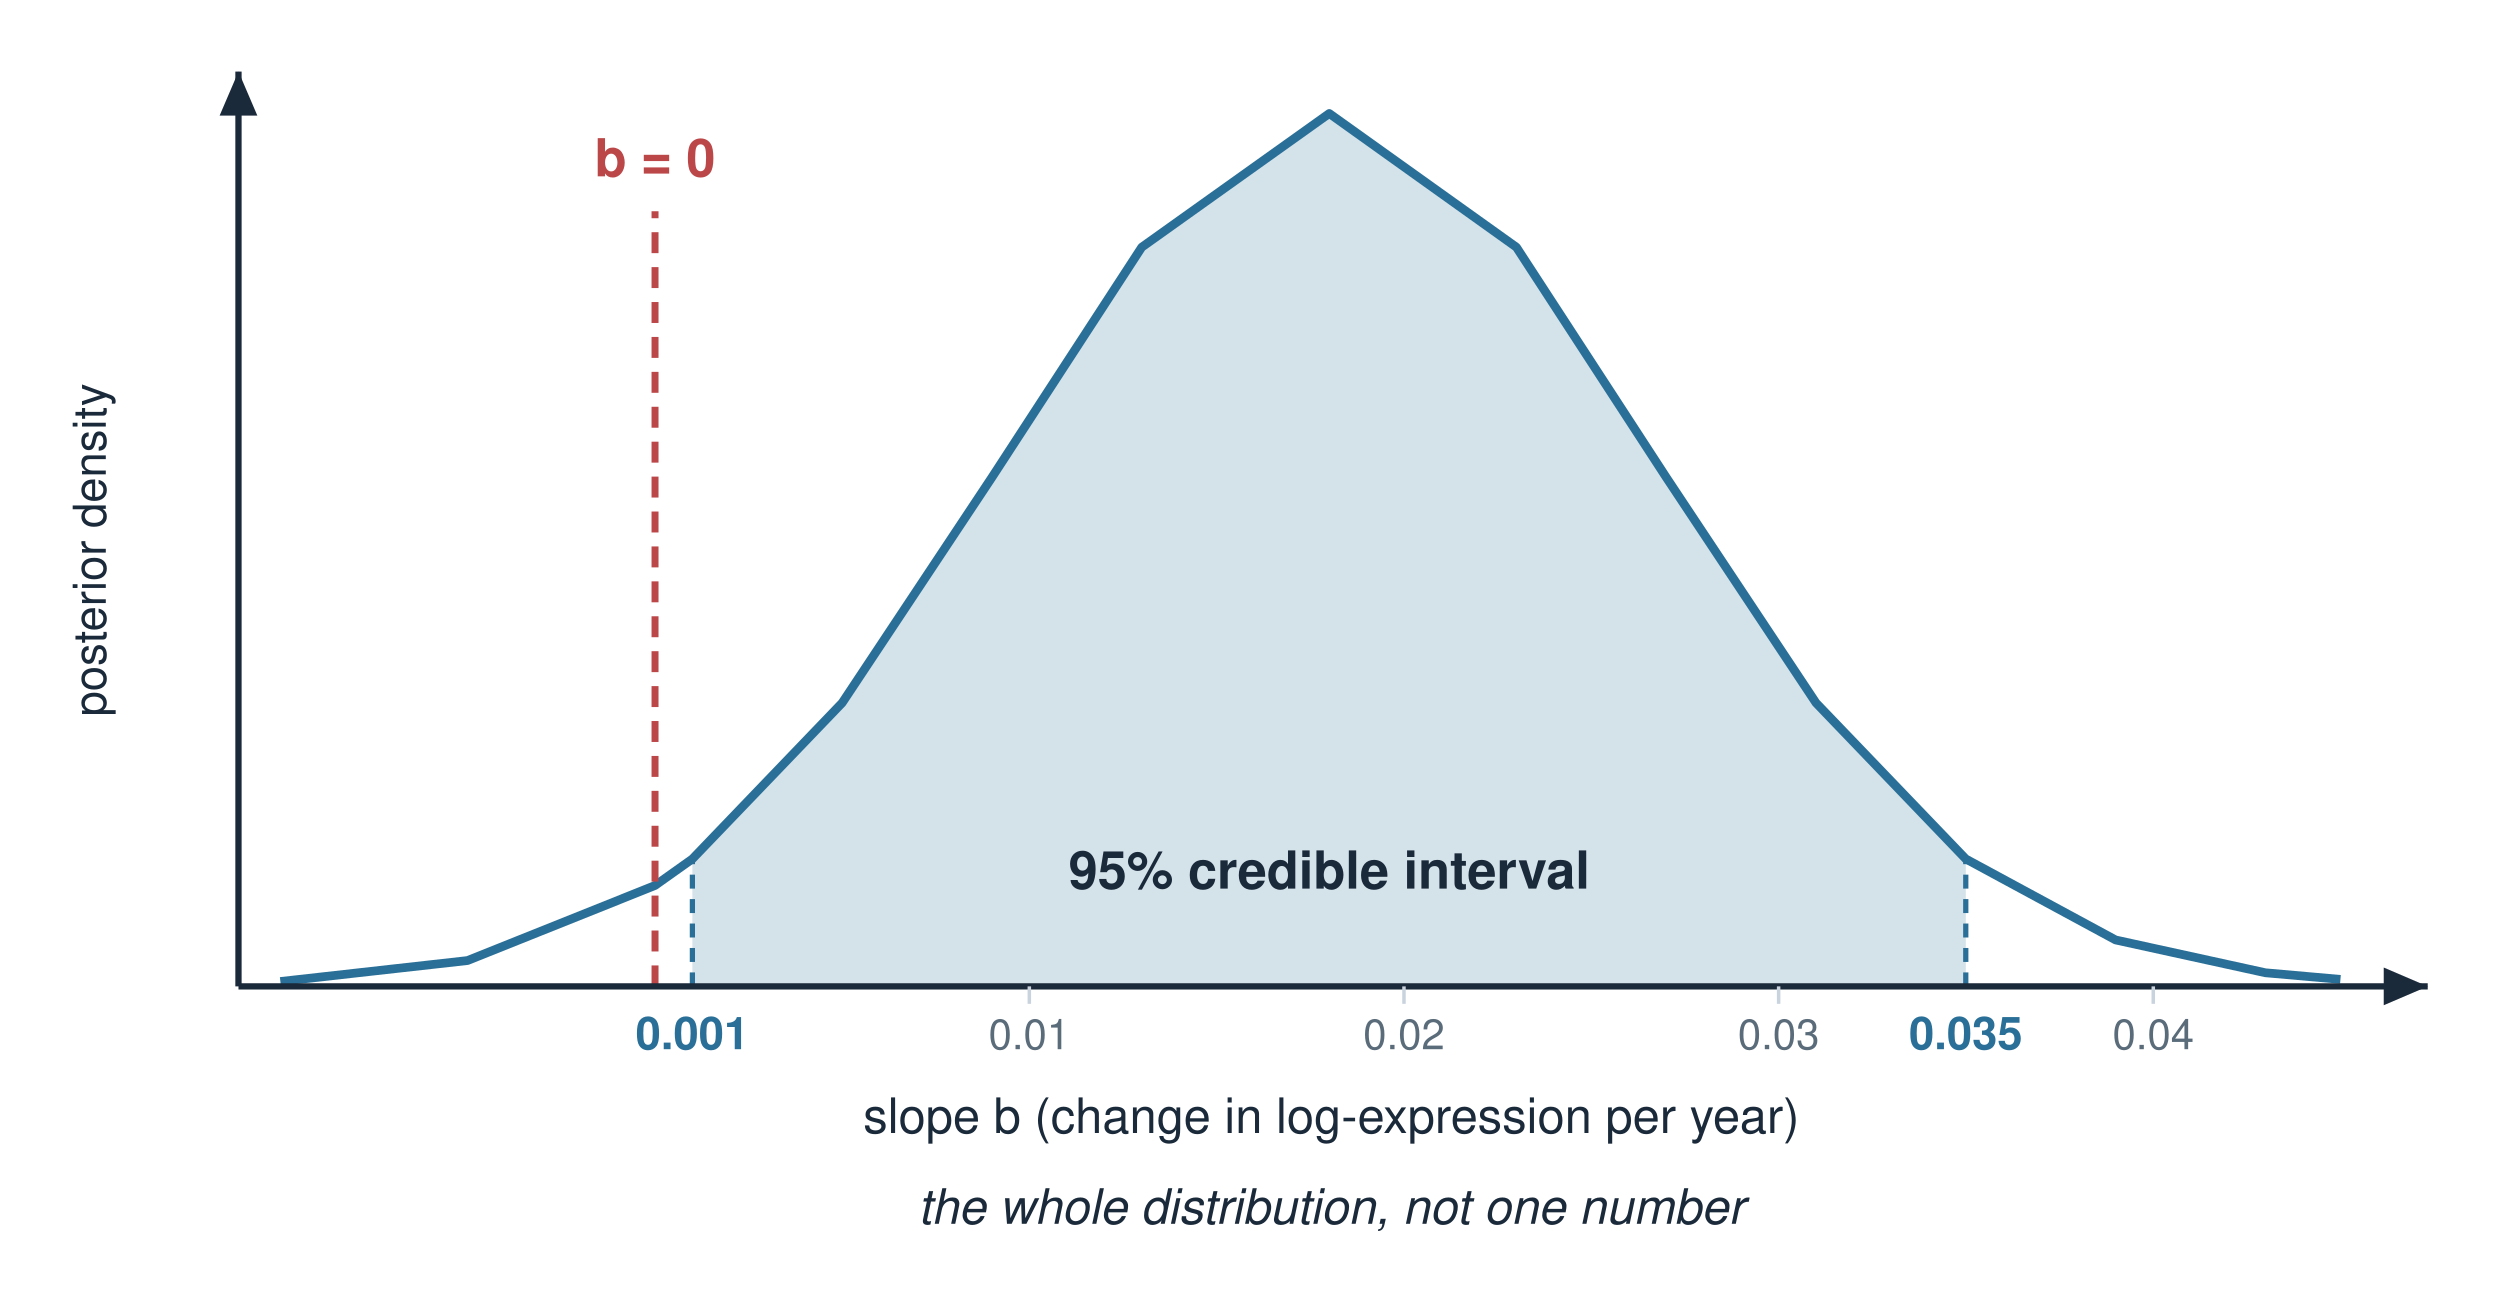
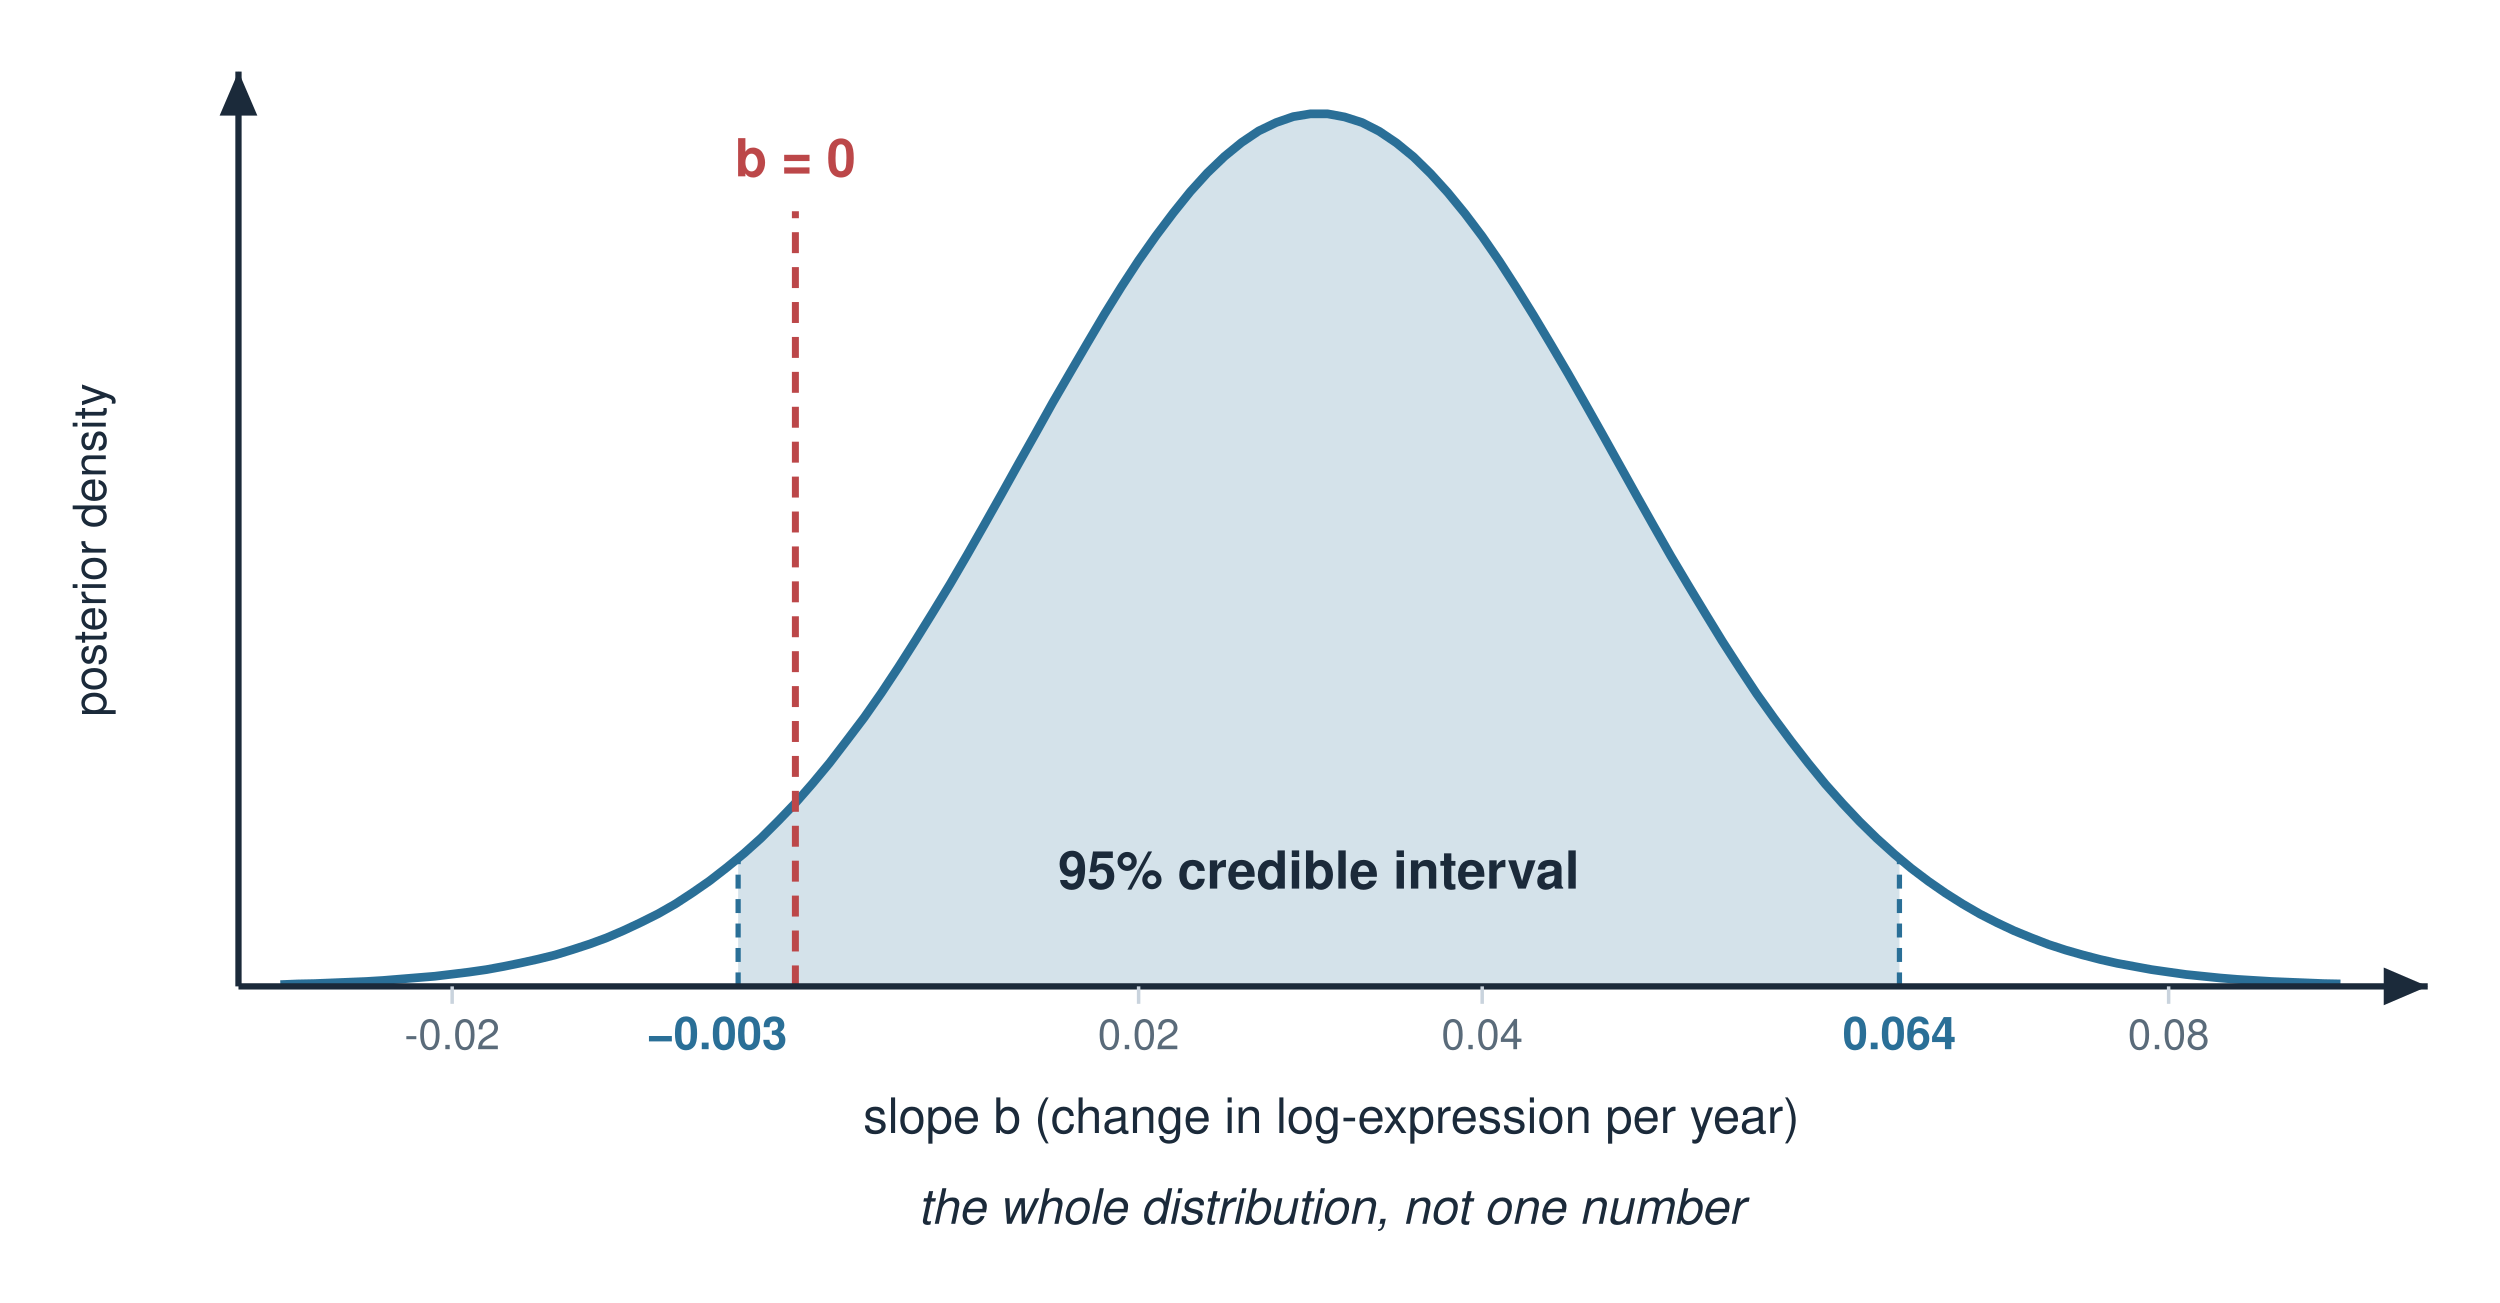
<svg xmlns="http://www.w3.org/2000/svg" width="716.0" height="373.0" viewBox="-10.3 37.5 716.0 373.0" font-family="Helvetica, Arial, sans-serif">
  <defs>
    <marker id="arrow" markerWidth="9" markerHeight="9" refX="7" refY="3" orient="auto" markerUnits="strokeWidth">
      <path d="M0,0 L7,3 L0,6 Z" fill="#1b2a3a" />
    </marker>
  </defs>
-   <path d="M188.0,283.5 L230.9,238.8 L273.8,174.2 L316.7,108.3 L370.4,70 L424.0,108.3 L466.9,174.2 L509.8,238.8 L552.7,283.5 L552.7,320 L188.0,320 Z" fill="#2a6f97" fill-opacity="0.20" />
-   <line x1="188.0" y1="320" x2="188.0" y2="283.5" stroke="#2a6f97" stroke-width="1.5" stroke-dasharray="4 3" />
-   <line x1="552.7" y1="320" x2="552.7" y2="283.5" stroke="#2a6f97" stroke-width="1.5" stroke-dasharray="4 3" />
-   <path d="M70,318.6 L123.6,312.6 L177.3,291.1 L188.0,283.5 L230.9,238.8 L273.8,174.2 L316.7,108.3 L370.4,70 L424.0,108.3 L466.9,174.2 L509.8,238.8 L552.7,283.5 L595.6,306.7 L638.5,316.1 L660,318" fill="none" stroke="#2a6f97" stroke-width="2.5" stroke-linejoin="round" />
-   <line x1="177.3" y1="320" x2="177.3" y2="98" stroke="#bc4749" stroke-width="2" stroke-dasharray="6 4" />
-   <text x="177.3" y="88" text-anchor="middle" font-size="15" fill="#bc4749" font-weight="bold">b = 0</text>
+   <polygon points="201.1,320.0 201.1,283.4 205.3,279.7 209.5,275.7 213.7,271.5 217.9,267.0 222.1,262.2 226.3,257.2 230.5,251.9 234.7,246.3 239.0,240.5 243.2,234.4 247.4,228.0 251.6,221.5 255.8,214.7 260.0,207.7 264.2,200.6 268.4,193.3 272.6,185.9 276.9,178.5 281.1,171.0 285.3,163.5 289.5,156.0 293.7,148.5 297.9,141.2 302.1,134.0 306.3,127.0 310.5,120.2 314.7,113.7 319.0,107.6 323.2,101.7 327.4,96.3 331.6,91.3 335.8,86.7 340.0,82.7 344.2,79.1 348.4,76.2 352.6,73.7 356.9,71.9 361.1,70.7 365.3,70.1 369.5,70.1 373.7,70.7 377.9,71.9 382.1,73.7 386.3,76.2 390.5,79.1 394.8,82.7 399.0,86.7 403.2,91.3 407.4,96.3 411.6,101.7 415.8,107.6 420.0,113.7 424.2,120.2 428.4,127.0 432.6,134.0 436.9,141.2 441.1,148.5 445.3,156.0 449.5,163.5 453.7,171.0 457.9,178.5 462.1,185.9 466.3,193.3 470.5,200.6 474.8,207.7 479.0,214.7 483.2,221.5 487.4,228.0 491.6,234.4 495.8,240.5 500.0,246.3 504.2,251.9 508.4,257.2 512.6,262.2 516.9,267.0 521.1,271.5 525.3,275.7 529.5,279.7 533.7,283.4 533.7,320.0" fill="#2a6f97" fill-opacity="0.20" />
+   <line x1="201.1" y1="320" x2="201.1" y2="283.4" stroke="#2a6f97" stroke-width="1.5" stroke-dasharray="4 3" />
+   <line x1="533.7" y1="320" x2="533.7" y2="283.4" stroke="#2a6f97" stroke-width="1.5" stroke-dasharray="4 3" />
+   <polyline points="70.0,319.5 74.9,319.3 79.8,319.2 84.8,319.0 89.7,318.8 94.6,318.6 99.5,318.3 104.4,317.9 109.3,317.5 114.2,317.1 119.2,316.5 124.1,315.9 129.0,315.2 133.9,314.3 138.8,313.3 143.8,312.2 148.7,311.0 153.6,309.5 158.5,307.9 163.4,306.1 168.3,304.0 173.2,301.7 178.2,299.2 183.1,296.4 188.0,293.2 192.9,289.8 197.8,286.0 202.8,281.9 207.7,277.5 212.6,272.6 217.5,267.5 222.4,261.9 227.3,256.0 232.2,249.6 237.2,243.0 242.1,236.0 247.0,228.6 251.9,220.9 256.8,213.0 261.8,204.8 266.7,196.4 271.6,187.8 276.5,179.1 281.4,170.3 286.3,161.6 291.2,152.8 296.2,144.2 301.1,135.8 306.0,127.5 310.9,119.6 315.8,112.1 320.8,105.0 325.7,98.5 330.6,92.4 335.5,87.0 340.4,82.3 345.3,78.3 350.2,75.0 355.2,72.6 360.1,70.9 365.0,70.1 369.9,70.1 374.8,71.0 379.8,72.6 384.7,75.1 389.6,78.4 394.5,82.4 399.4,87.2 404.3,92.6 409.3,98.7 414.2,105.2 419.1,112.3 424.0,119.9 428.9,127.8 433.8,136.0 438.8,144.5 443.7,153.1 448.6,161.8 453.5,170.6 458.4,179.4 463.3,188.1 468.2,196.7 473.2,205.1 478.1,213.2 483.0,221.2 487.9,228.8 492.8,236.2 497.8,243.2 502.7,249.8 507.6,256.1 512.5,262.1 517.4,267.6 522.3,272.8 527.2,277.6 532.2,282.1 537.1,286.2 542.0,289.9 546.9,293.3 551.8,296.4 556.8,299.3 561.7,301.8 566.6,304.1 571.5,306.1 576.4,308.0 581.3,309.6 586.2,311.0 591.2,312.3 596.1,313.4 601.0,314.3 605.9,315.2 610.8,315.9 615.8,316.6 620.7,317.1 625.6,317.6 630.5,318.0 635.4,318.3 640.3,318.6 645.2,318.8 650.2,319.0 655.1,319.2 660.0,319.3" fill="none" stroke="#2a6f97" stroke-width="2.5" stroke-linejoin="round" />
+   <line x1="217.5" y1="320" x2="217.5" y2="98" stroke="#bc4749" stroke-width="2" stroke-dasharray="6 4" />
+   <text x="217.5" y="88" text-anchor="middle" font-size="15" fill="#bc4749" font-weight="bold">b = 0</text>
  <line x1="58" y1="320" x2="685" y2="320" stroke="#1b2a3a" stroke-width="1.8" marker-end="url(#arrow)" />
  <line x1="58" y1="320" x2="58" y2="58" stroke="#1b2a3a" stroke-width="1.8" marker-end="url(#arrow)" />
  <text x="20" y="195" text-anchor="middle" font-size="13" fill="#1b2a3a" transform="rotate(-90 20 195)">posterior density</text>
  <g stroke="#c9d3dd" stroke-width="1">
-     <line x1="284.5" y1="320" x2="284.5" y2="325" />
-     <line x1="391.8" y1="320" x2="391.8" y2="325" />
-     <line x1="499.1" y1="320" x2="499.1" y2="325" />
-     <line x1="606.4" y1="320" x2="606.4" y2="325" />
+     <line x1="119.2" y1="320" x2="119.2" y2="325" />
+     <line x1="315.8" y1="320" x2="315.8" y2="325" />
+     <line x1="414.2" y1="320" x2="414.2" y2="325" />
+     <line x1="610.8" y1="320" x2="610.8" y2="325" />
  </g>
  <g font-size="12" fill="#5a6b7a" text-anchor="middle">
-     <text x="284.5" y="338">0.01</text>
-     <text x="391.8" y="338">0.02</text>
-     <text x="499.1" y="338">0.03</text>
-     <text x="606.4" y="338">0.04</text>
+     <text x="119.2" y="338">-0.02</text>
+     <text x="315.8" y="338">0.02</text>
+     <text x="414.2" y="338">0.04</text>
+     <text x="610.8" y="338">0.08</text>
  </g>
  <g font-size="13" fill="#2a6f97" font-weight="bold" text-anchor="middle">
-     <text x="188.0" y="338">0.001</text>
-     <text x="552.7" y="338">0.035</text>
+     <text x="195.1" y="338">−0.003</text>
+     <text x="533.7" y="338">0.064</text>
  </g>
-   <text x="370.4" y="292" text-anchor="middle" font-size="15" fill="#1b2a3a" font-weight="bold">95% credible interval</text>
+   <text x="367.4" y="292" text-anchor="middle" font-size="15" fill="#1b2a3a" font-weight="bold">95% credible interval</text>
  <text x="371" y="362" text-anchor="middle" font-size="14" fill="#1b2a3a">slope b (change in log-expression per year)</text>
  <text x="371" y="388" text-anchor="middle" font-size="14" fill="#1b2a3a" font-style="italic">the whole distribution, not one number</text>
</svg>
